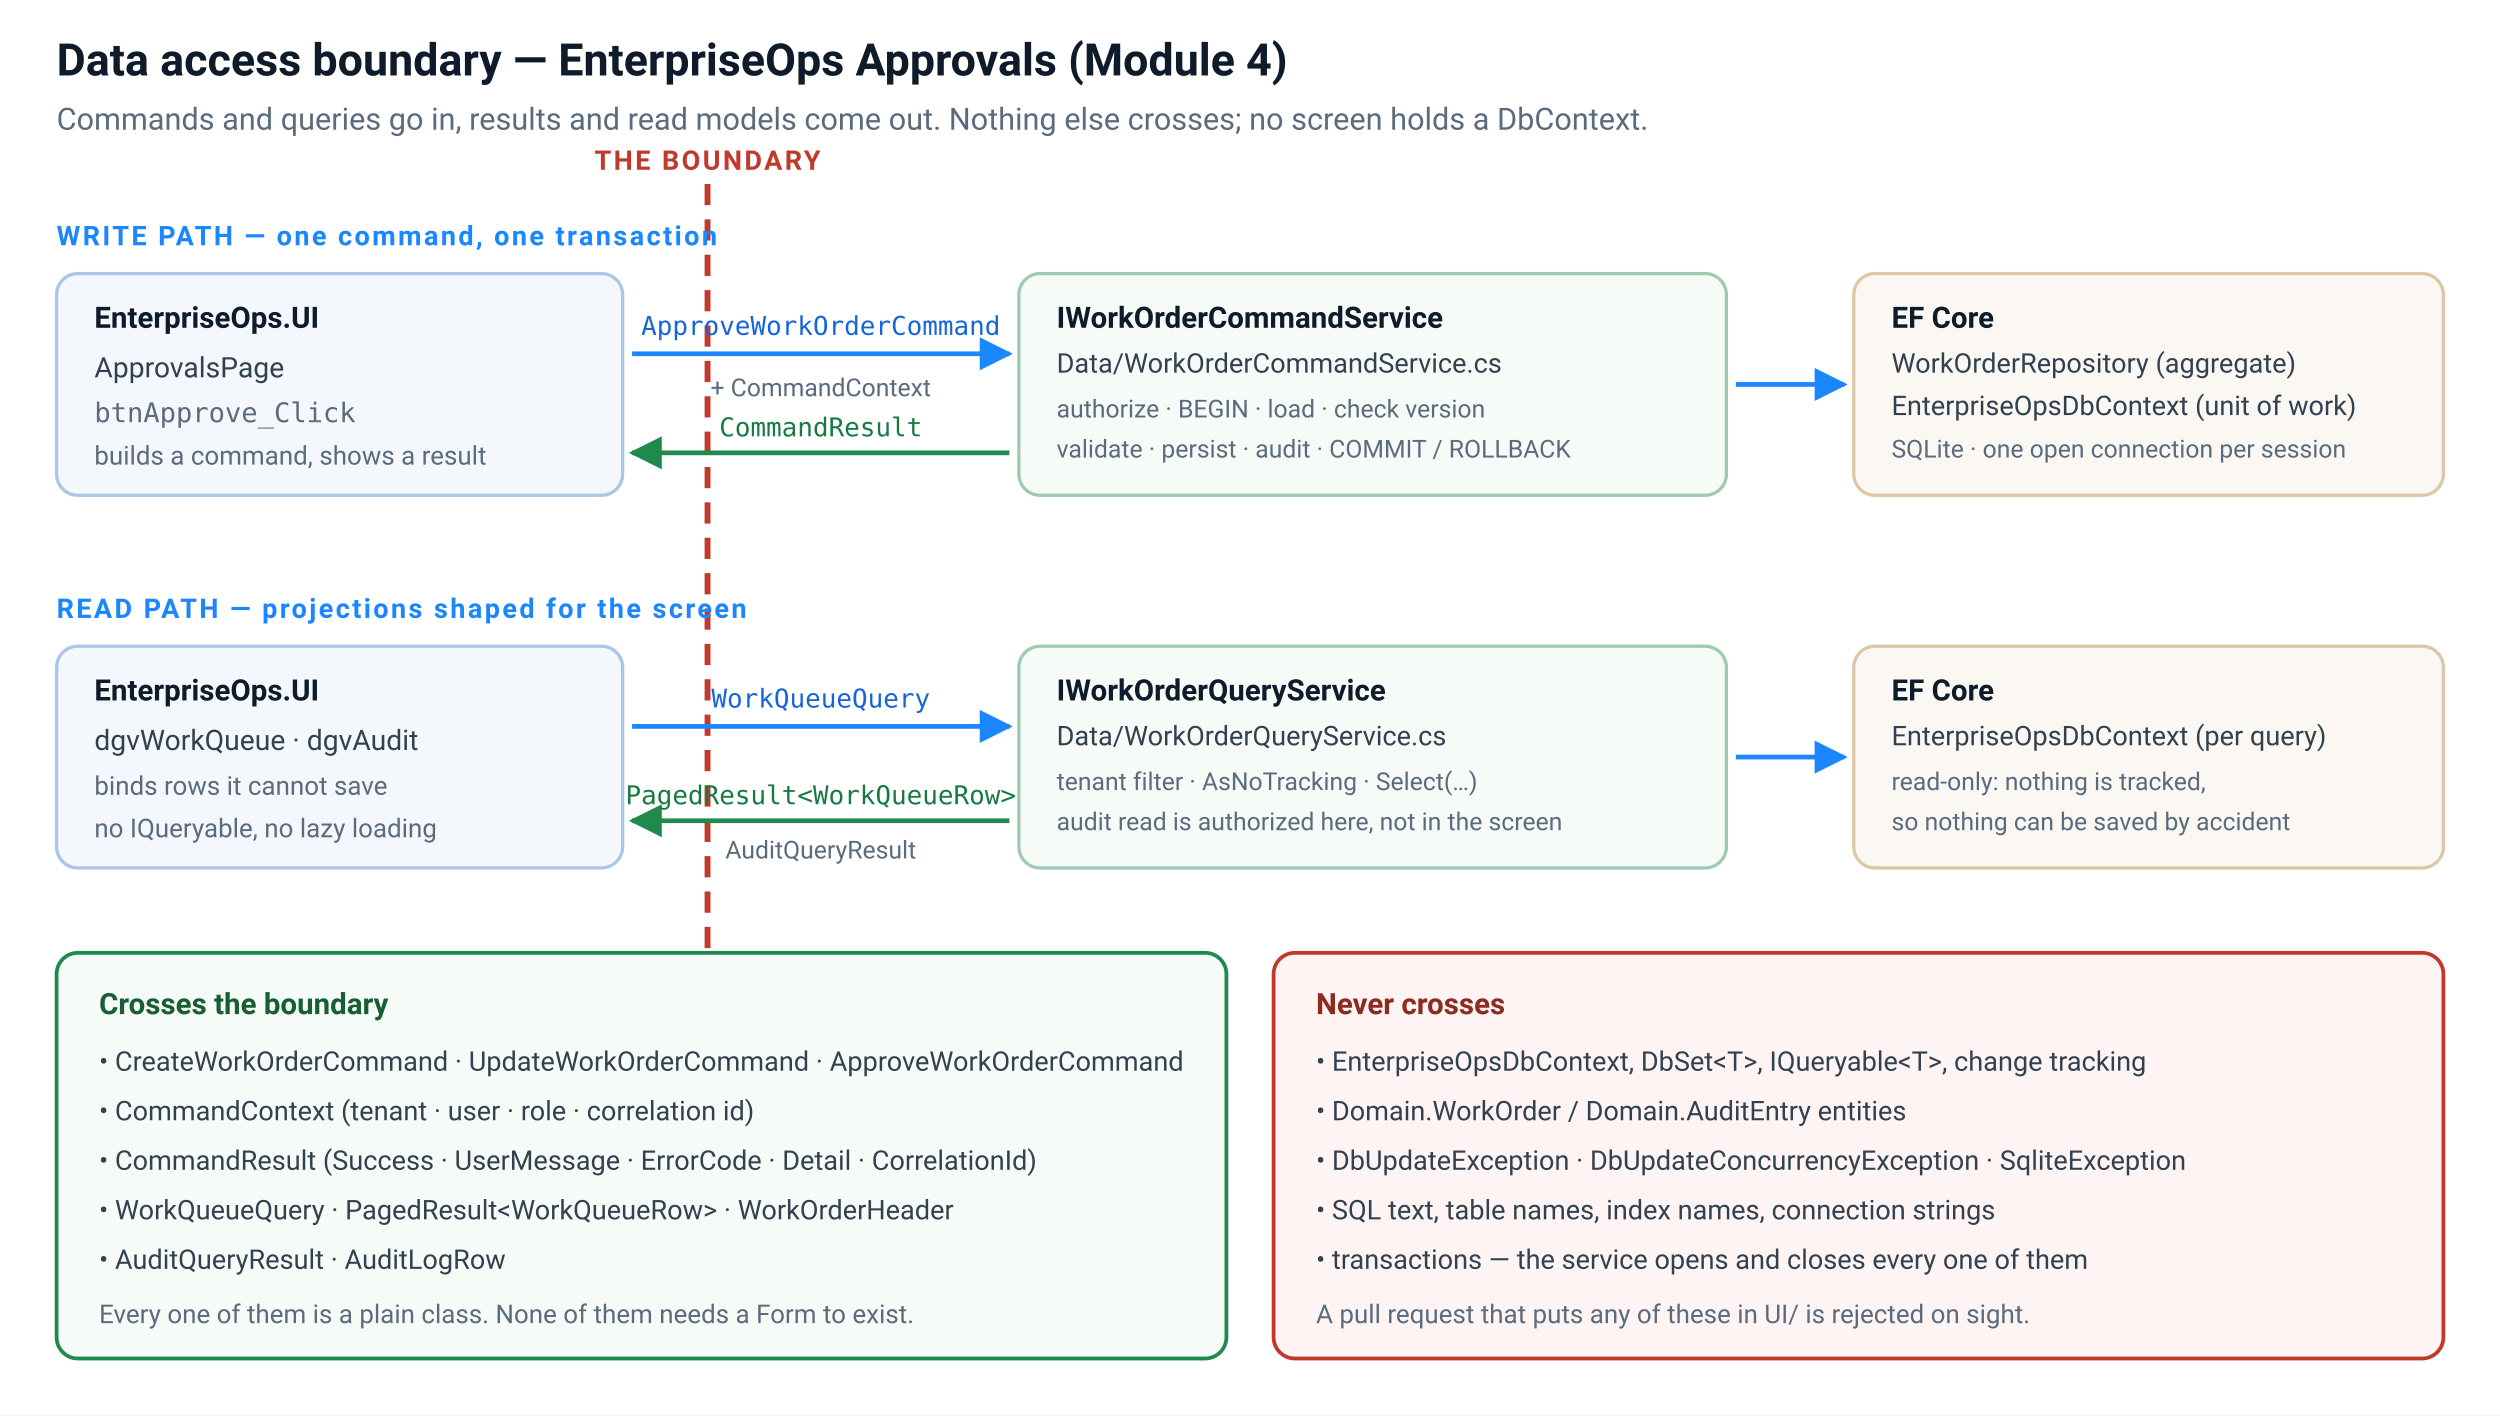
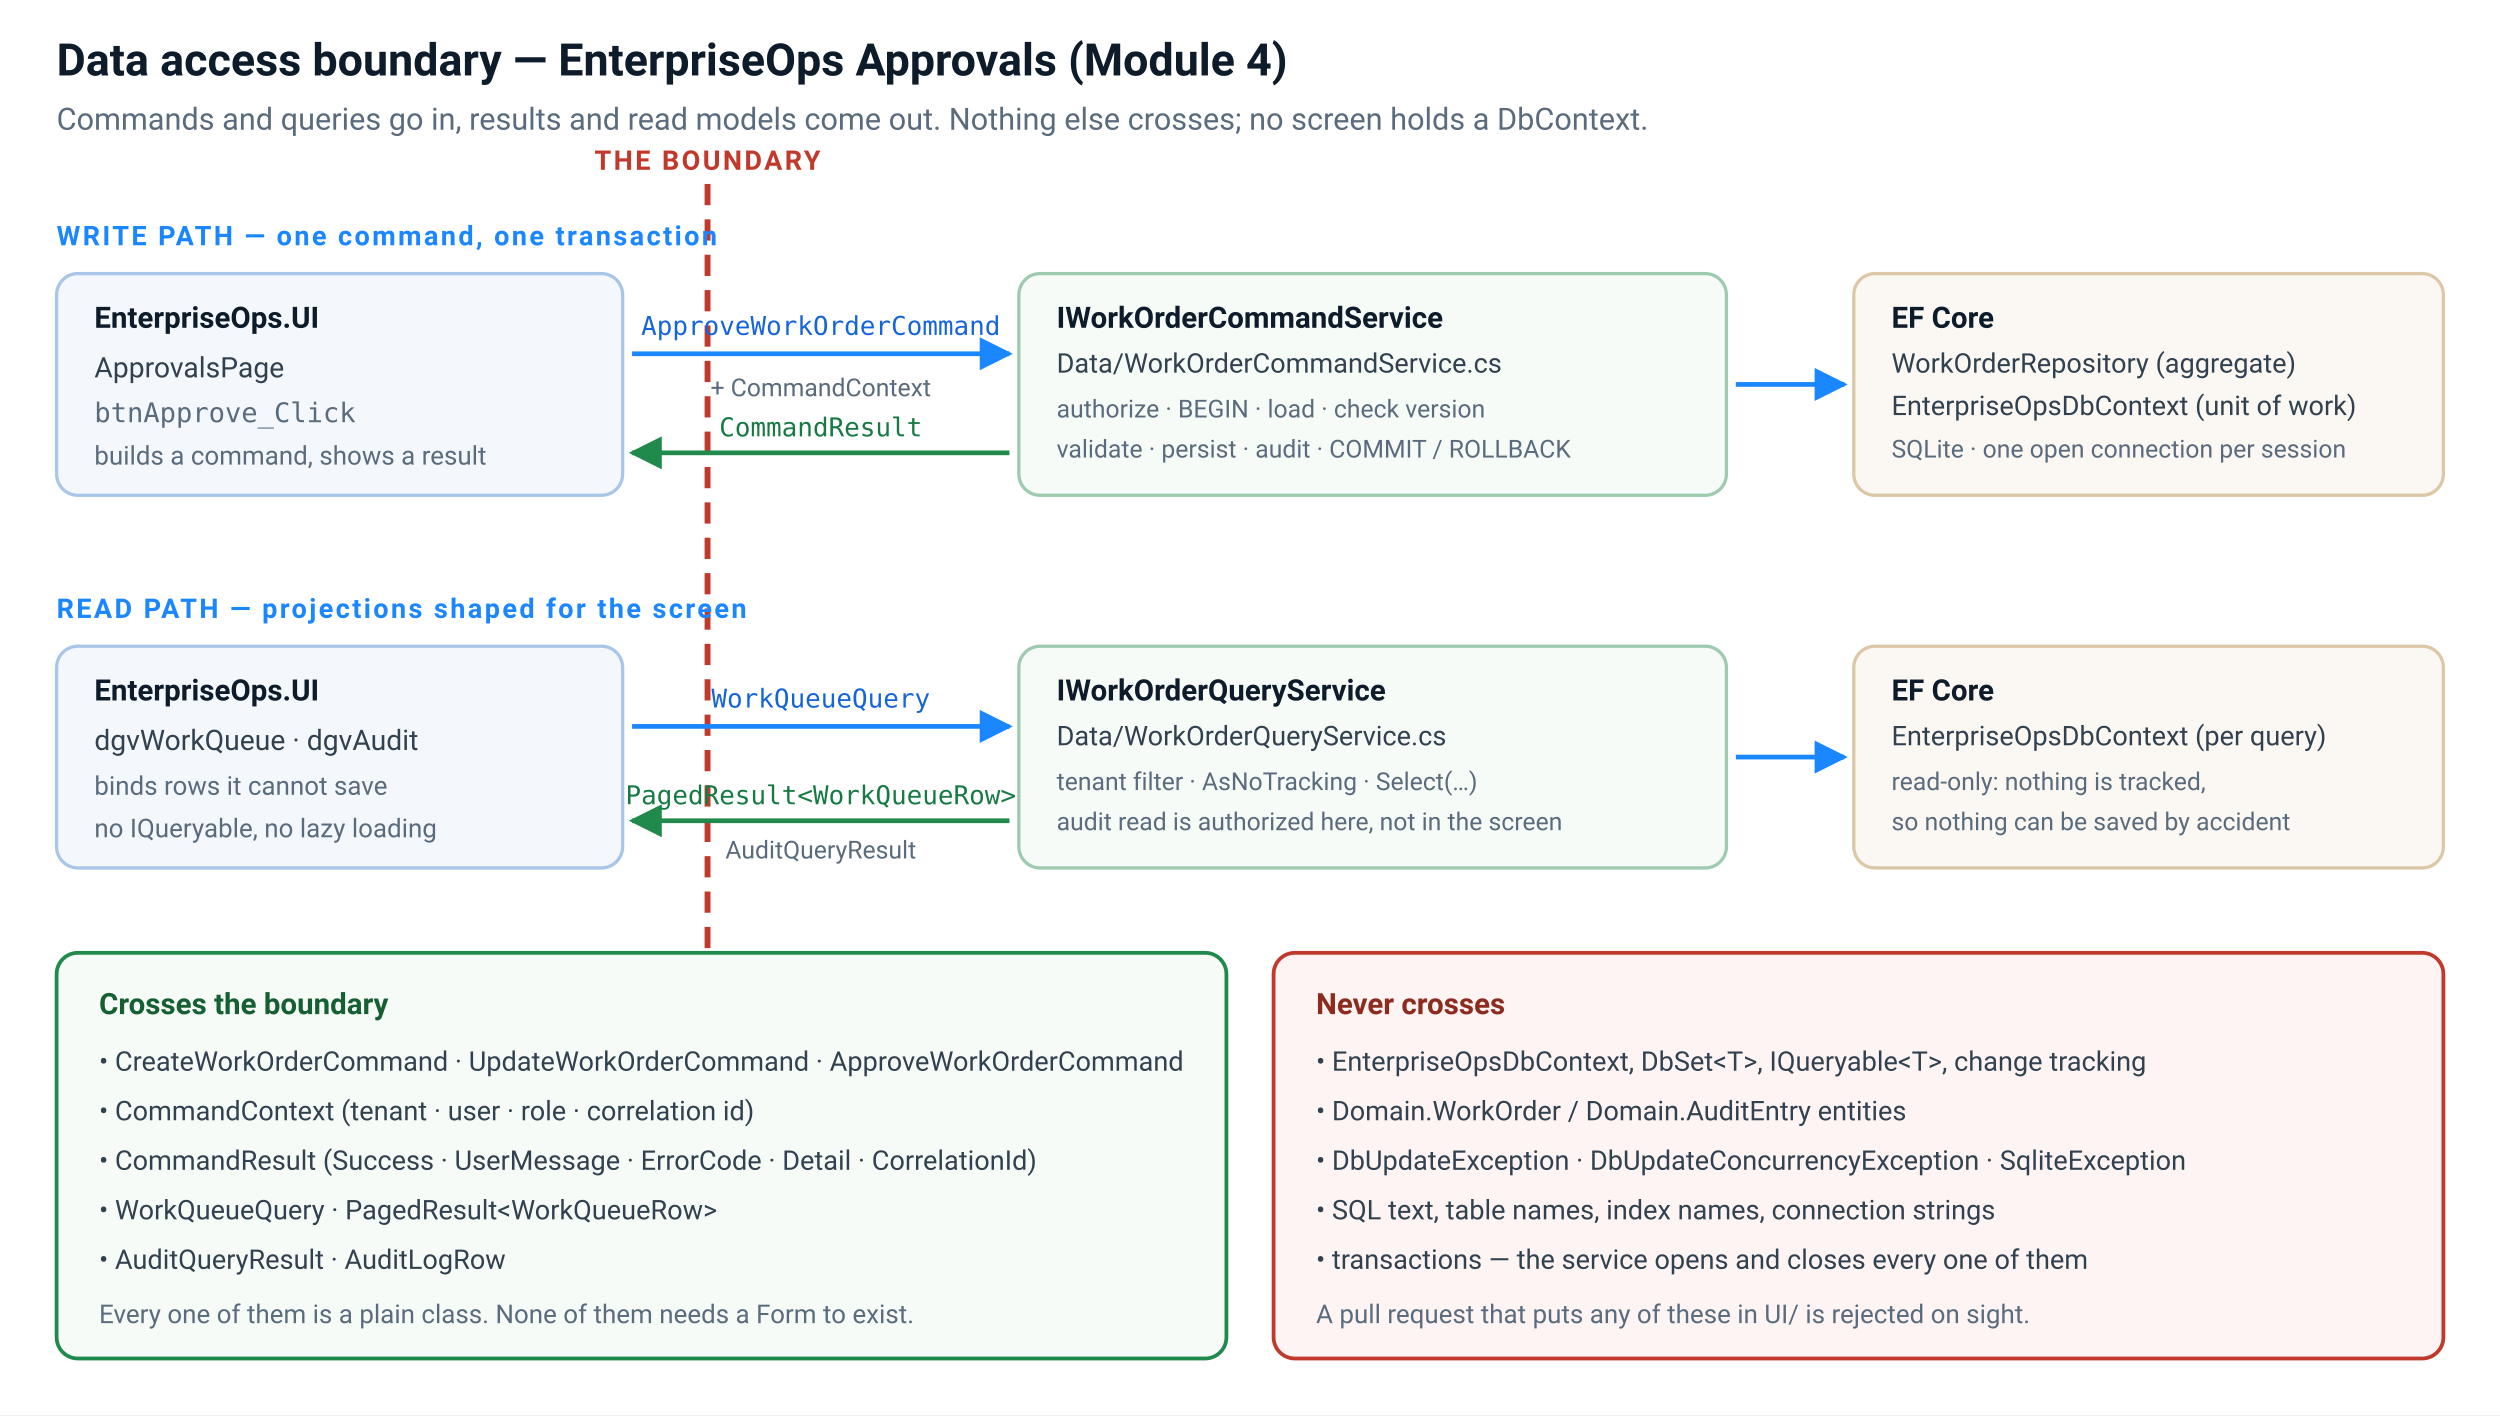
<svg xmlns="http://www.w3.org/2000/svg" width="1060" height="600" viewBox="0 0 1060 600" font-family="Segoe UI, Roboto, Helvetica, Arial, sans-serif">
  <defs>
    <marker id="arrowBlue" viewBox="0 0 10 10" refX="9" refY="5" markerWidth="7" markerHeight="7" orient="auto-start-reverse">
      <path d="M 0 0 L 10 5 L 0 10 z" fill="#1a86ff" />
    </marker>
    <marker id="arrowGreen" viewBox="0 0 10 10" refX="9" refY="5" markerWidth="7" markerHeight="7" orient="auto-start-reverse">
      <path d="M 0 0 L 10 5 L 0 10 z" fill="#1f8a4c" />
    </marker>
  </defs>
  <rect x="0" y="0" width="1060" height="600" fill="#ffffff" />
  <text x="24" y="32" font-size="19" font-weight="700" fill="#0d1b2a">Data access boundary — EnterpriseOps Approvals (Module 4)</text>
  <text x="24" y="55" font-size="13" fill="#5a6b7d">Commands and queries go in, results and read models come out. Nothing else crosses; no screen holds a DbContext.</text>
  <line x1="300" y1="78" x2="300" y2="416" stroke="#c0392b" stroke-width="2.5" stroke-dasharray="9 6" />
  <text x="300" y="72" font-size="11.5" font-weight="700" fill="#c0392b" text-anchor="middle" letter-spacing="1">THE BOUNDARY</text>
  <text x="24" y="104" font-size="11.5" font-weight="700" fill="#1a86ff" letter-spacing="1">WRITE PATH — one command, one transaction</text>
  <rect x="24" y="116" width="240" height="94" rx="9" fill="#f4f8fd" stroke="#a9c6e8" stroke-width="1.4" />
  <text x="40" y="139" font-size="12.5" font-weight="700" fill="#0d1b2a">EnterpriseOps.UI</text>
  <text x="40" y="160" font-size="12" fill="#31414f">ApprovalsPage</text>
  <text x="40" y="179" font-size="11.5" font-family="Consolas, monospace" fill="#5a6b7d">btnApprove_Click</text>
  <text x="40" y="197" font-size="11" fill="#5a6b7d">builds a command, shows a result</text>
  <line x1="268" y1="150" x2="428" y2="150" stroke="#1a86ff" stroke-width="2" marker-end="url(#arrowBlue)" />
  <text x="348" y="142" font-size="11" font-family="Consolas, monospace" fill="#1565d8" text-anchor="middle">ApproveWorkOrderCommand</text>
  <text x="348" y="168" font-size="10.5" fill="#5a6b7d" text-anchor="middle">+ CommandContext</text>
  <line x1="428" y1="192" x2="268" y2="192" stroke="#1f8a4c" stroke-width="2" marker-end="url(#arrowGreen)" />
  <text x="348" y="185" font-size="11" font-family="Consolas, monospace" fill="#177a43" text-anchor="middle">CommandResult</text>
  <rect x="432" y="116" width="300" height="94" rx="9" fill="#f7fbf8" stroke="#9ecbb0" stroke-width="1.4" />
  <text x="448" y="139" font-size="12.5" font-weight="700" fill="#0d1b2a">IWorkOrderCommandService</text>
  <text x="448" y="158" font-size="11.5" fill="#31414f">Data/WorkOrderCommandService.cs</text>
  <text x="448" y="177" font-size="10.5" fill="#5a6b7d">authorize · BEGIN · load · check version</text>
  <text x="448" y="194" font-size="10.5" fill="#5a6b7d">validate · persist · audit · COMMIT / ROLLBACK</text>
  <line x1="736" y1="163" x2="782" y2="163" stroke="#1a86ff" stroke-width="2" marker-end="url(#arrowBlue)" />
  <rect x="786" y="116" width="250" height="94" rx="9" fill="#fbf8f4" stroke="#dcc7a6" stroke-width="1.4" />
  <text x="802" y="139" font-size="12.5" font-weight="700" fill="#0d1b2a">EF Core</text>
  <text x="802" y="158" font-size="11.5" fill="#31414f">WorkOrderRepository (aggregate)</text>
  <text x="802" y="176" font-size="11.5" fill="#31414f">EnterpriseOpsDbContext (unit of work)</text>
  <text x="802" y="194" font-size="10.5" fill="#5a6b7d">SQLite · one open connection per session</text>
  <text x="24" y="262" font-size="11.5" font-weight="700" fill="#1a86ff" letter-spacing="1">READ PATH — projections shaped for the screen</text>
  <rect x="24" y="274" width="240" height="94" rx="9" fill="#f4f8fd" stroke="#a9c6e8" stroke-width="1.4" />
  <text x="40" y="297" font-size="12.5" font-weight="700" fill="#0d1b2a">EnterpriseOps.UI</text>
  <text x="40" y="318" font-size="12" fill="#31414f">dgvWorkQueue · dgvAudit</text>
  <text x="40" y="337" font-size="11" fill="#5a6b7d">binds rows it cannot save</text>
  <text x="40" y="355" font-size="11" fill="#5a6b7d">no IQueryable, no lazy loading</text>
  <line x1="268" y1="308" x2="428" y2="308" stroke="#1a86ff" stroke-width="2" marker-end="url(#arrowBlue)" />
  <text x="348" y="300" font-size="11" font-family="Consolas, monospace" fill="#1565d8" text-anchor="middle">WorkQueueQuery</text>
  <line x1="428" y1="348" x2="268" y2="348" stroke="#1f8a4c" stroke-width="2" marker-end="url(#arrowGreen)" />
  <text x="348" y="341" font-size="11" font-family="Consolas, monospace" fill="#177a43" text-anchor="middle">PagedResult&lt;WorkQueueRow&gt;</text>
  <text x="348" y="364" font-size="10.5" fill="#5a6b7d" text-anchor="middle">AuditQueryResult</text>
  <rect x="432" y="274" width="300" height="94" rx="9" fill="#f7fbf8" stroke="#9ecbb0" stroke-width="1.4" />
  <text x="448" y="297" font-size="12.5" font-weight="700" fill="#0d1b2a">IWorkOrderQueryService</text>
  <text x="448" y="316" font-size="11.5" fill="#31414f">Data/WorkOrderQueryService.cs</text>
  <text x="448" y="335" font-size="10.5" fill="#5a6b7d">tenant filter · AsNoTracking · Select(…)</text>
  <text x="448" y="352" font-size="10.5" fill="#5a6b7d">audit read is authorized here, not in the screen</text>
  <line x1="736" y1="321" x2="782" y2="321" stroke="#1a86ff" stroke-width="2" marker-end="url(#arrowBlue)" />
  <rect x="786" y="274" width="250" height="94" rx="9" fill="#fbf8f4" stroke="#dcc7a6" stroke-width="1.4" />
  <text x="802" y="297" font-size="12.5" font-weight="700" fill="#0d1b2a">EF Core</text>
  <text x="802" y="316" font-size="11.5" fill="#31414f">EnterpriseOpsDbContext (per query)</text>
  <text x="802" y="335" font-size="10.5" fill="#5a6b7d">read-only: nothing is tracked,</text>
  <text x="802" y="352" font-size="10.5" fill="#5a6b7d">so nothing can be saved by accident</text>
  <rect x="24" y="404" width="496" height="172" rx="9" fill="#f7fbf8" stroke="#1f8a4c" stroke-width="1.6" />
  <text x="42" y="430" font-size="12.5" font-weight="700" fill="#155f33">Crosses the boundary</text>
  <text x="42" y="454" font-size="11.5" fill="#31414f">• CreateWorkOrderCommand · UpdateWorkOrderCommand · ApproveWorkOrderCommand</text>
  <text x="42" y="475" font-size="11.5" fill="#31414f">• CommandContext (tenant · user · role · correlation id)</text>
  <text x="42" y="496" font-size="11.5" fill="#31414f">• CommandResult (Success · UserMessage · ErrorCode · Detail · CorrelationId)</text>
-   <text x="42" y="517" font-size="11.5" fill="#31414f">• WorkQueueQuery · PagedResult&lt;WorkQueueRow&gt; · WorkOrderHeader</text>
+   <text x="42" y="517" font-size="11.5" fill="#31414f">• WorkQueueQuery · PagedResult&lt;WorkQueueRow&gt;</text>
  <text x="42" y="538" font-size="11.5" fill="#31414f">• AuditQueryResult · AuditLogRow</text>
  <text x="42" y="561" font-size="11" fill="#5a6b7d">Every one of them is a plain class. None of them needs a Form to exist.</text>
  <rect x="540" y="404" width="496" height="172" rx="9" fill="#fdf4f3" stroke="#c0392b" stroke-width="1.6" />
  <text x="558" y="430" font-size="12.5" font-weight="700" fill="#8c2b1e">Never crosses</text>
  <text x="558" y="454" font-size="11.5" fill="#31414f">• EnterpriseOpsDbContext, DbSet&lt;T&gt;, IQueryable&lt;T&gt;, change tracking</text>
  <text x="558" y="475" font-size="11.5" fill="#31414f">• Domain.WorkOrder / Domain.AuditEntry entities</text>
  <text x="558" y="496" font-size="11.5" fill="#31414f">• DbUpdateException · DbUpdateConcurrencyException · SqliteException</text>
  <text x="558" y="517" font-size="11.5" fill="#31414f">• SQL text, table names, index names, connection strings</text>
  <text x="558" y="538" font-size="11.5" fill="#31414f">• transactions — the service opens and closes every one of them</text>
  <text x="558" y="561" font-size="11" fill="#5a6b7d">A pull request that puts any of these in UI/ is rejected on sight.</text>
</svg>
